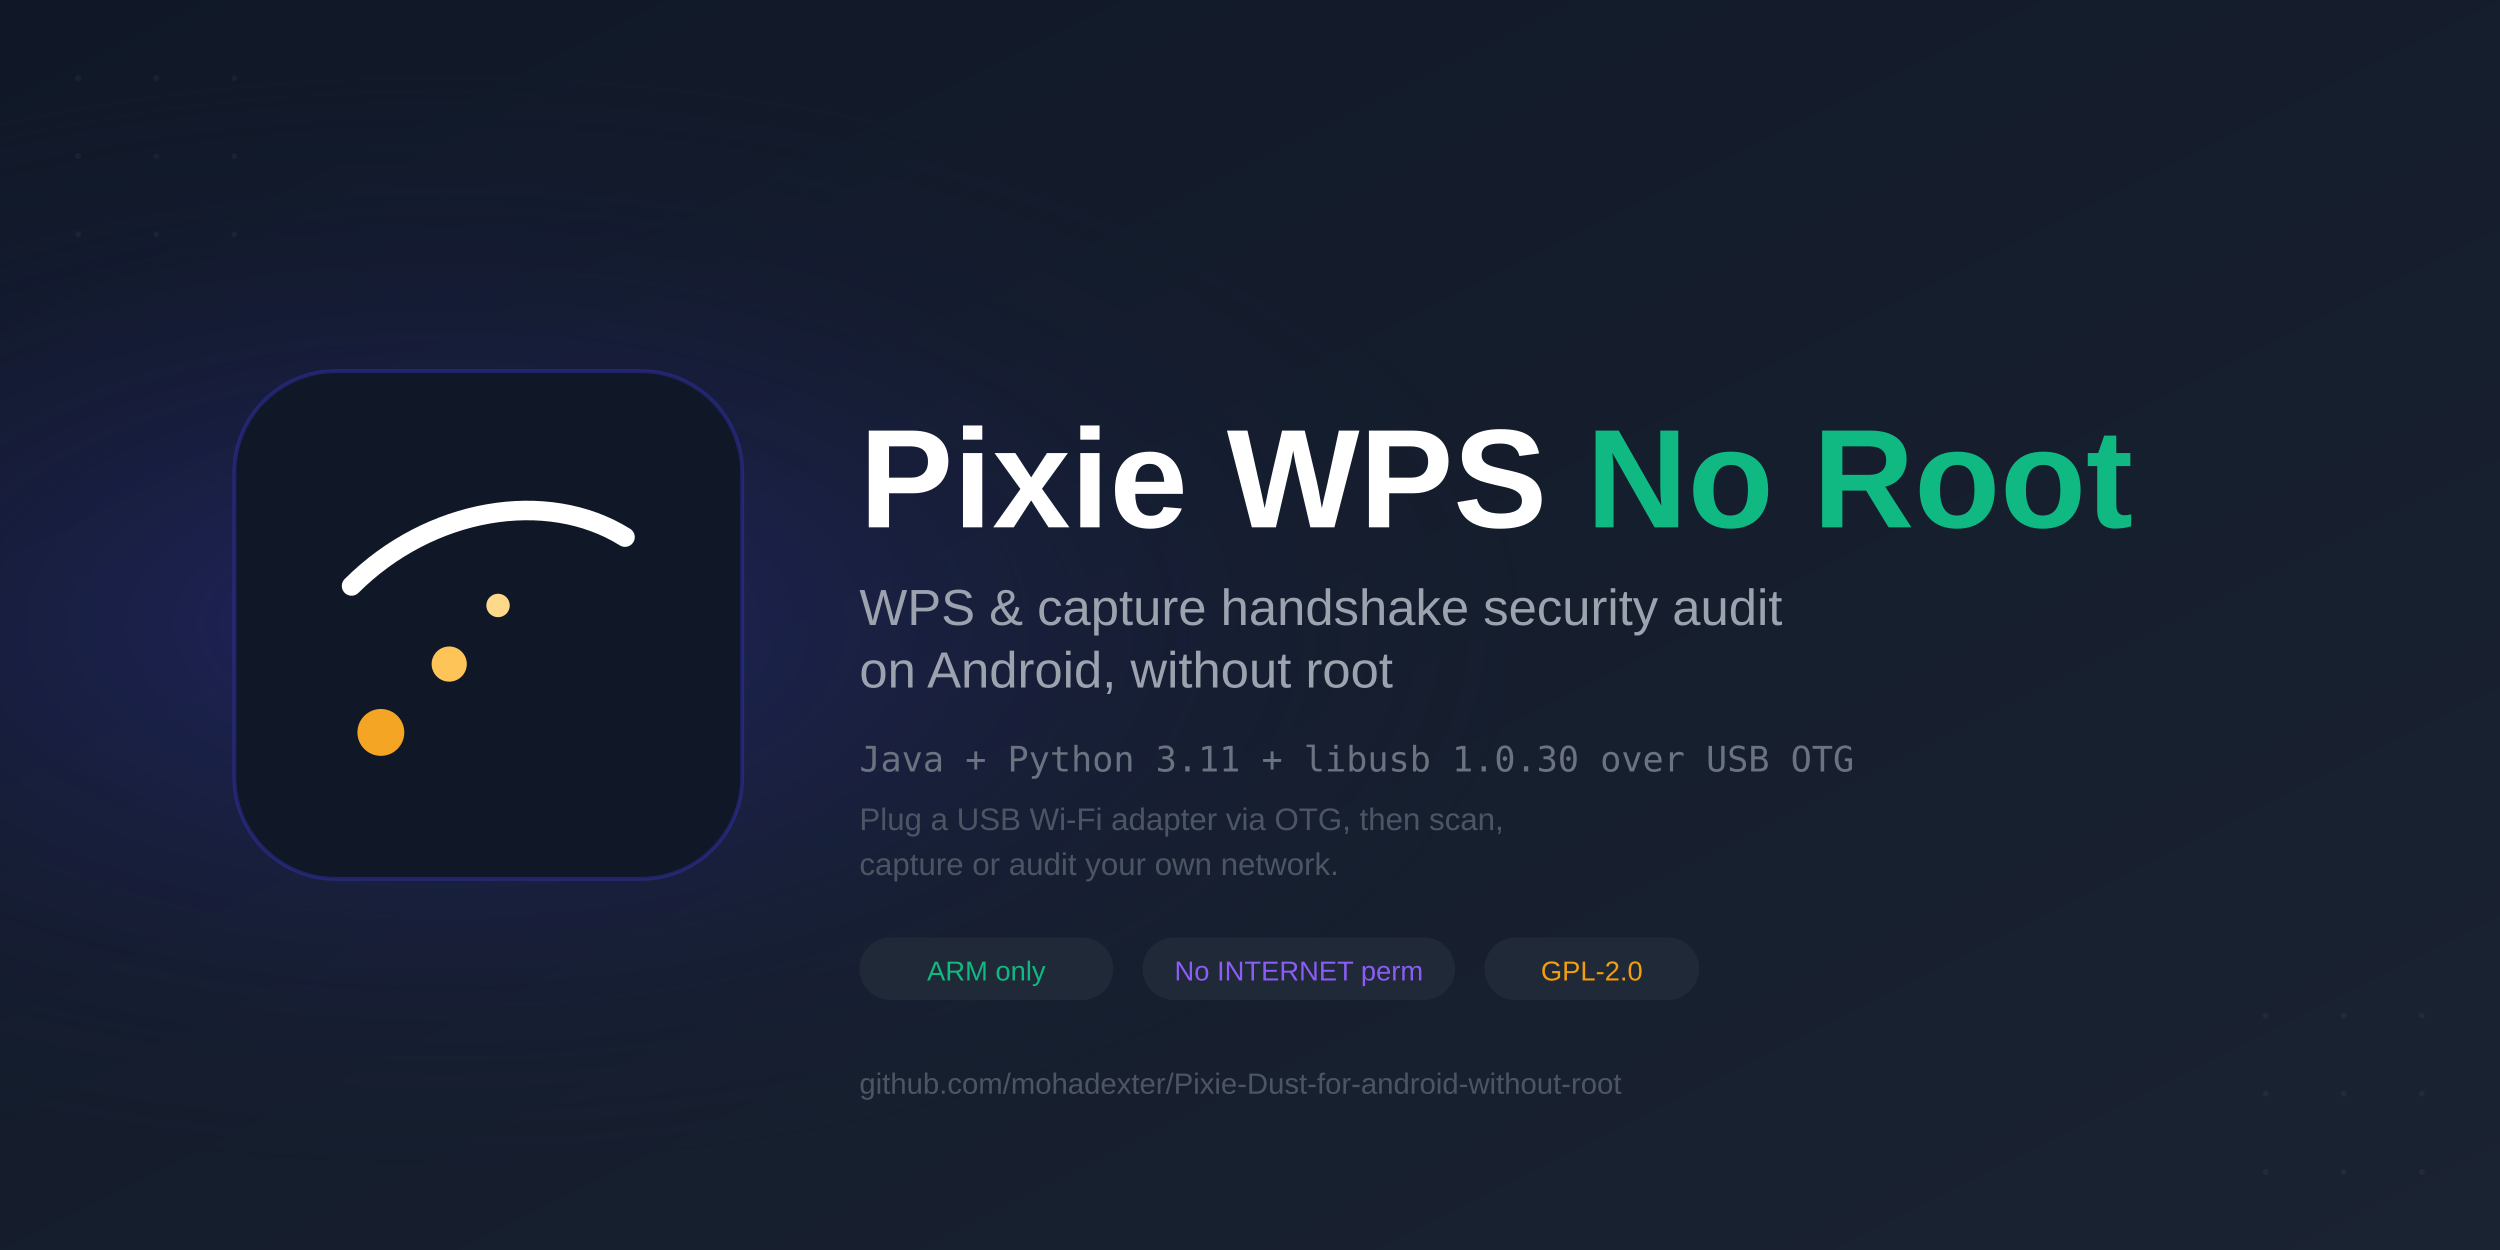
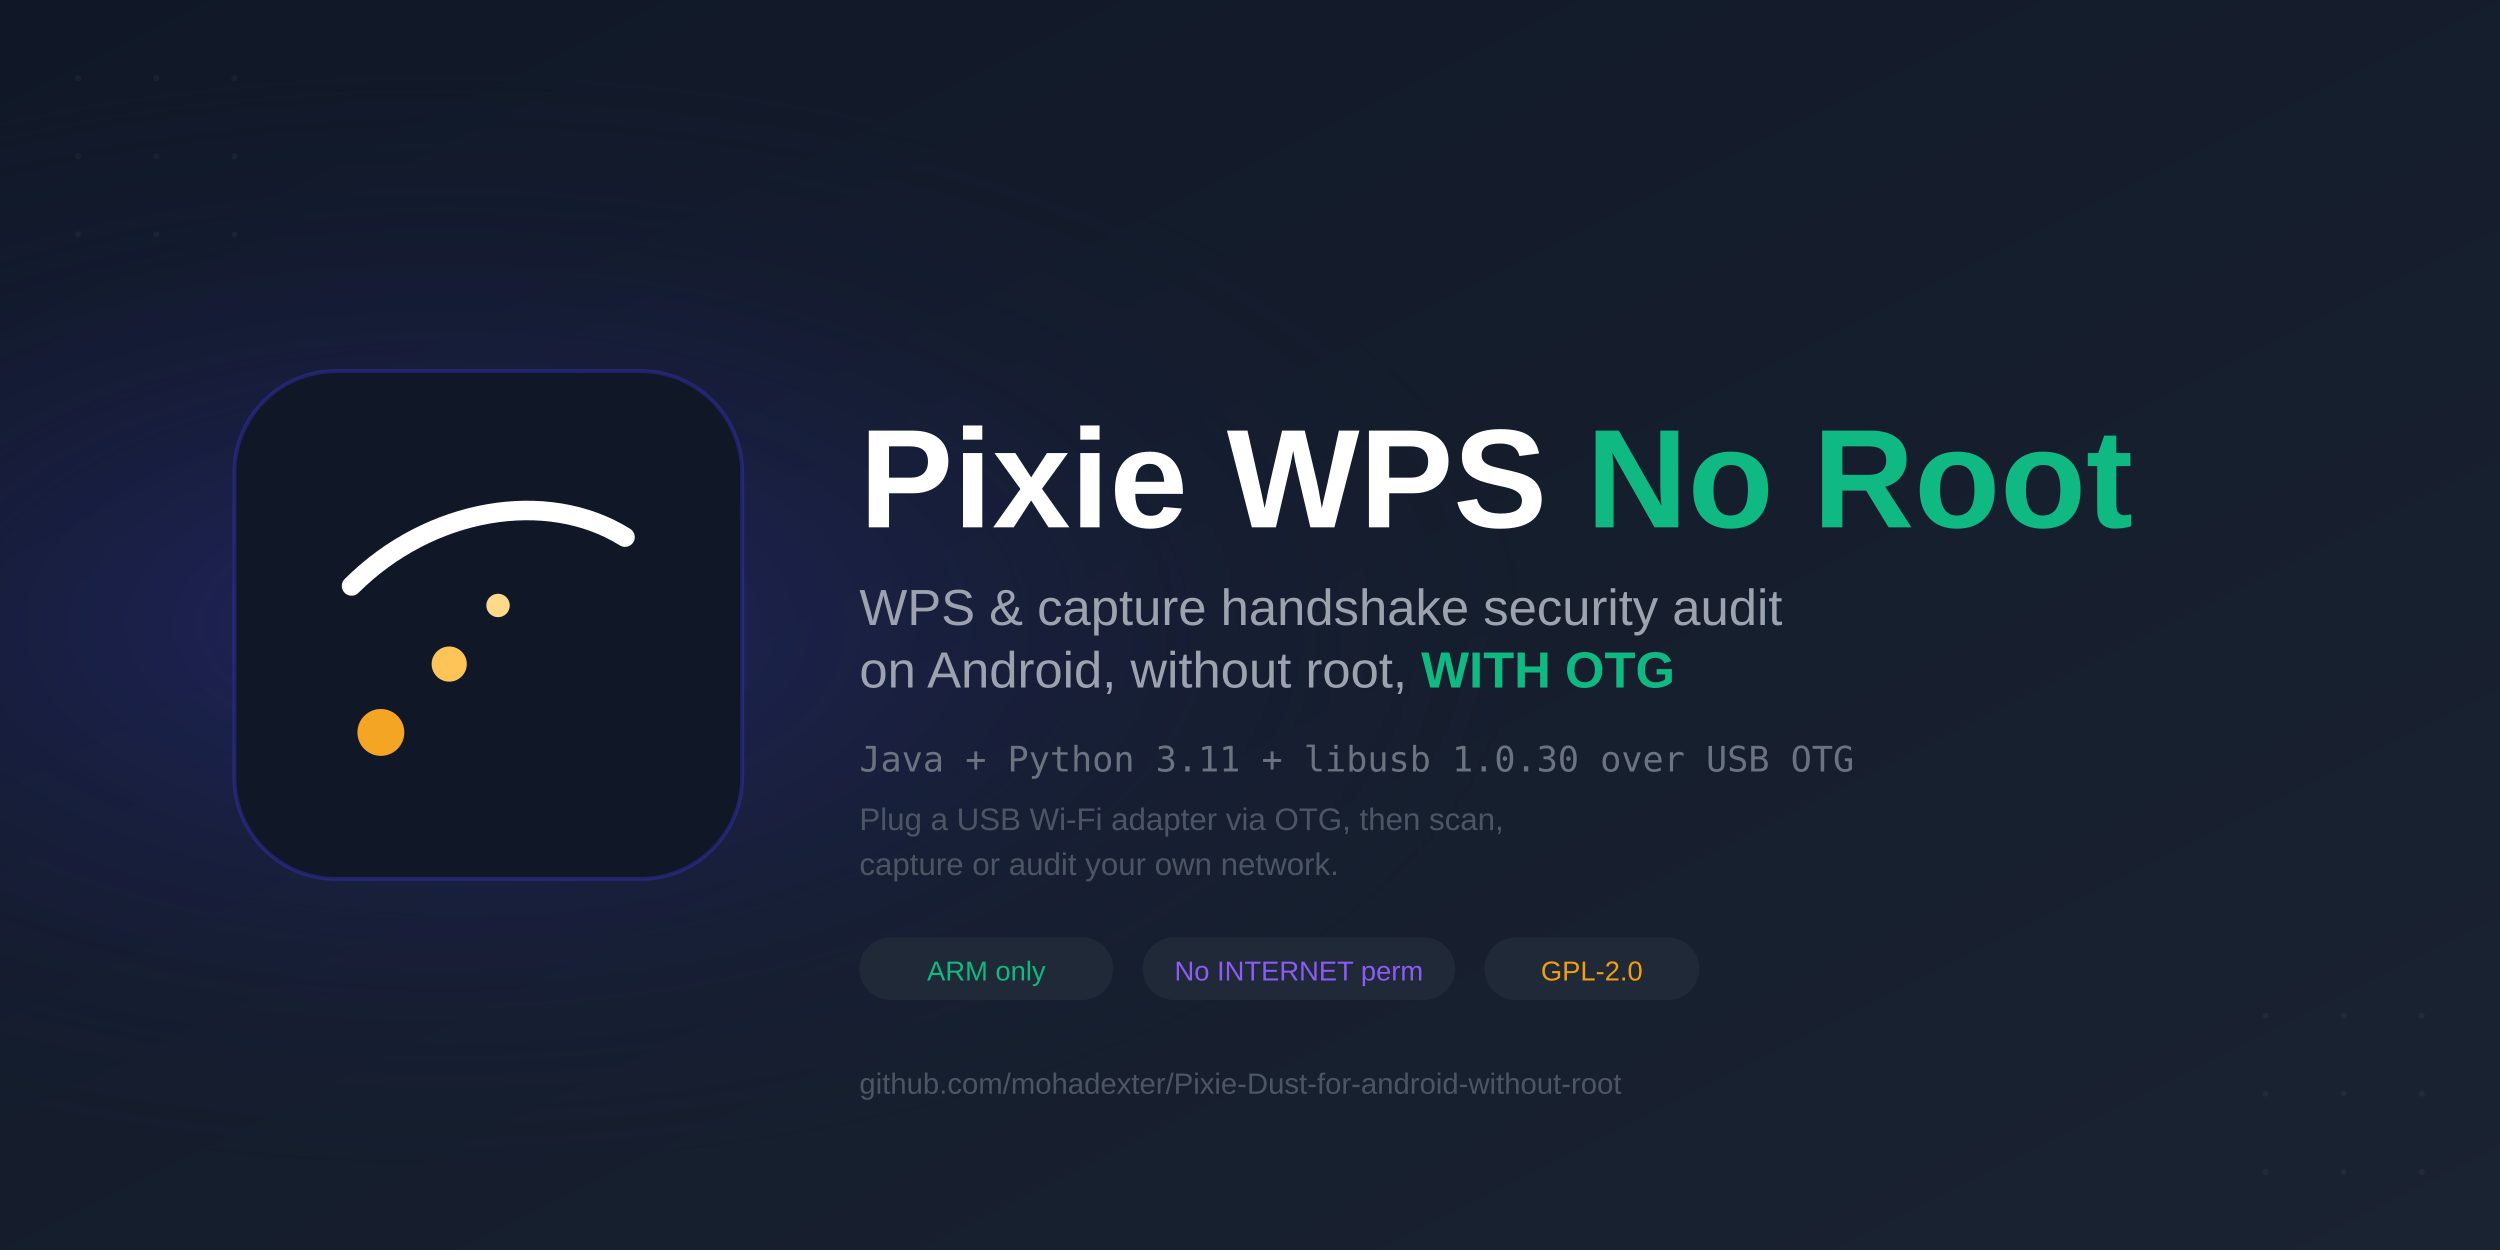
<svg xmlns="http://www.w3.org/2000/svg" width="1280" height="640" viewBox="0 0 1280 640">
  <defs>
    <linearGradient id="bg" x1="0" y1="0" x2="1" y2="1">
      <stop offset="0%" stop-color="#101828" />
      <stop offset="100%" stop-color="#1a2332" />
    </linearGradient>
    <radialGradient id="glow" cx="0.18" cy="0.5" r="0.45">
      <stop offset="0%" stop-color="#3B36C9" stop-opacity="0.35" />
      <stop offset="100%" stop-color="#101828" stop-opacity="0" />
    </radialGradient>
  </defs>
  <rect width="1280" height="640" fill="url(#bg)" />
  <rect width="1280" height="640" fill="url(#glow)" />
  <g fill="#ffffff" fill-opacity="0.04">
    <circle cx="40" cy="40" r="1.5" />
    <circle cx="80" cy="40" r="1.5" />
    <circle cx="120" cy="40" r="1.5" />
    <circle cx="40" cy="80" r="1.5" />
    <circle cx="80" cy="80" r="1.5" />
    <circle cx="120" cy="80" r="1.5" />
    <circle cx="40" cy="120" r="1.5" />
    <circle cx="80" cy="120" r="1.5" />
    <circle cx="120" cy="120" r="1.5" />
    <circle cx="1160" cy="520" r="1.5" />
    <circle cx="1200" cy="520" r="1.5" />
    <circle cx="1240" cy="520" r="1.5" />
    <circle cx="1160" cy="560" r="1.5" />
    <circle cx="1200" cy="560" r="1.5" />
    <circle cx="1240" cy="560" r="1.5" />
    <circle cx="1160" cy="600" r="1.5" />
    <circle cx="1200" cy="600" r="1.5" />
    <circle cx="1240" cy="600" r="1.5" />
  </g>
  <g transform="translate(120,190)">
    <rect width="260" height="260" rx="52" ry="52" fill="#101828" />
    <rect width="260" height="260" rx="52" ry="52" fill="none" stroke="#3B36C9" stroke-width="2" stroke-opacity="0.4" />
    <path d="M60,110 C100,70 160,60 200,85" fill="none" stroke="#FFFFFF" stroke-width="10" stroke-linecap="round" />
    <circle cx="75" cy="185" r="12" fill="#F5A524" />
    <circle cx="110" cy="150" r="9" fill="#FFC457" />
    <circle cx="135" cy="120" r="6" fill="#FFD98A" />
  </g>
  <text x="440" y="270" font-family="Segoe UI, Arial, sans-serif" font-size="72" font-weight="700" fill="#FFFFFF">Pixie WPS <tspan fill="#10B981">No Root</tspan>
  </text>
  <text x="440" y="320" font-family="Segoe UI, Arial, sans-serif" font-size="26" fill="#9CA3AF">WPS &amp; capture handshake security audit</text>
-   <text x="440" y="352" font-family="Segoe UI, Arial, sans-serif" font-size="26" fill="#9CA3AF">on Android, without root</text>
+   <text x="440" y="352" font-family="Segoe UI, Arial, sans-serif" font-size="26" fill="#9CA3AF">on Android, without root, <tspan fill="#10B981" font-weight="700">WITH OTG</tspan>
+   </text>
  <text x="440" y="395" font-family="Consolas, monospace" font-size="18" fill="#6B7280">Java + Python 3.11 + libusb 1.0.30 over USB OTG</text>
  <text x="440" y="425" font-family="Segoe UI, Arial, sans-serif" font-size="16" fill="#4B5563">Plug a USB Wi-Fi adapter via OTG, then scan,</text>
  <text x="440" y="448" font-family="Segoe UI, Arial, sans-serif" font-size="16" fill="#4B5563">capture or audit your own network.</text>
  <g transform="translate(440,480)">
    <rect width="130" height="32" rx="16" fill="#1F2937" />
    <text x="65" y="22" font-family="Segoe UI, Arial, sans-serif" font-size="14" fill="#10B981" text-anchor="middle">ARM only</text>
    <rect x="145" width="160" height="32" rx="16" fill="#1F2937" />
    <text x="225" y="22" font-family="Segoe UI, Arial, sans-serif" font-size="14" fill="#8B5CF6" text-anchor="middle">No INTERNET perm</text>
    <rect x="320" width="110" height="32" rx="16" fill="#1F2937" />
    <text x="375" y="22" font-family="Segoe UI, Arial, sans-serif" font-size="14" fill="#F59E0B" text-anchor="middle">GPL-2.0</text>
  </g>
  <text x="440" y="560" font-family="Segoe UI, Arial, sans-serif" font-size="15" fill="#4B5563">github.com/mohadexter/Pixie-Dust-for-android-without-root</text>
</svg>
